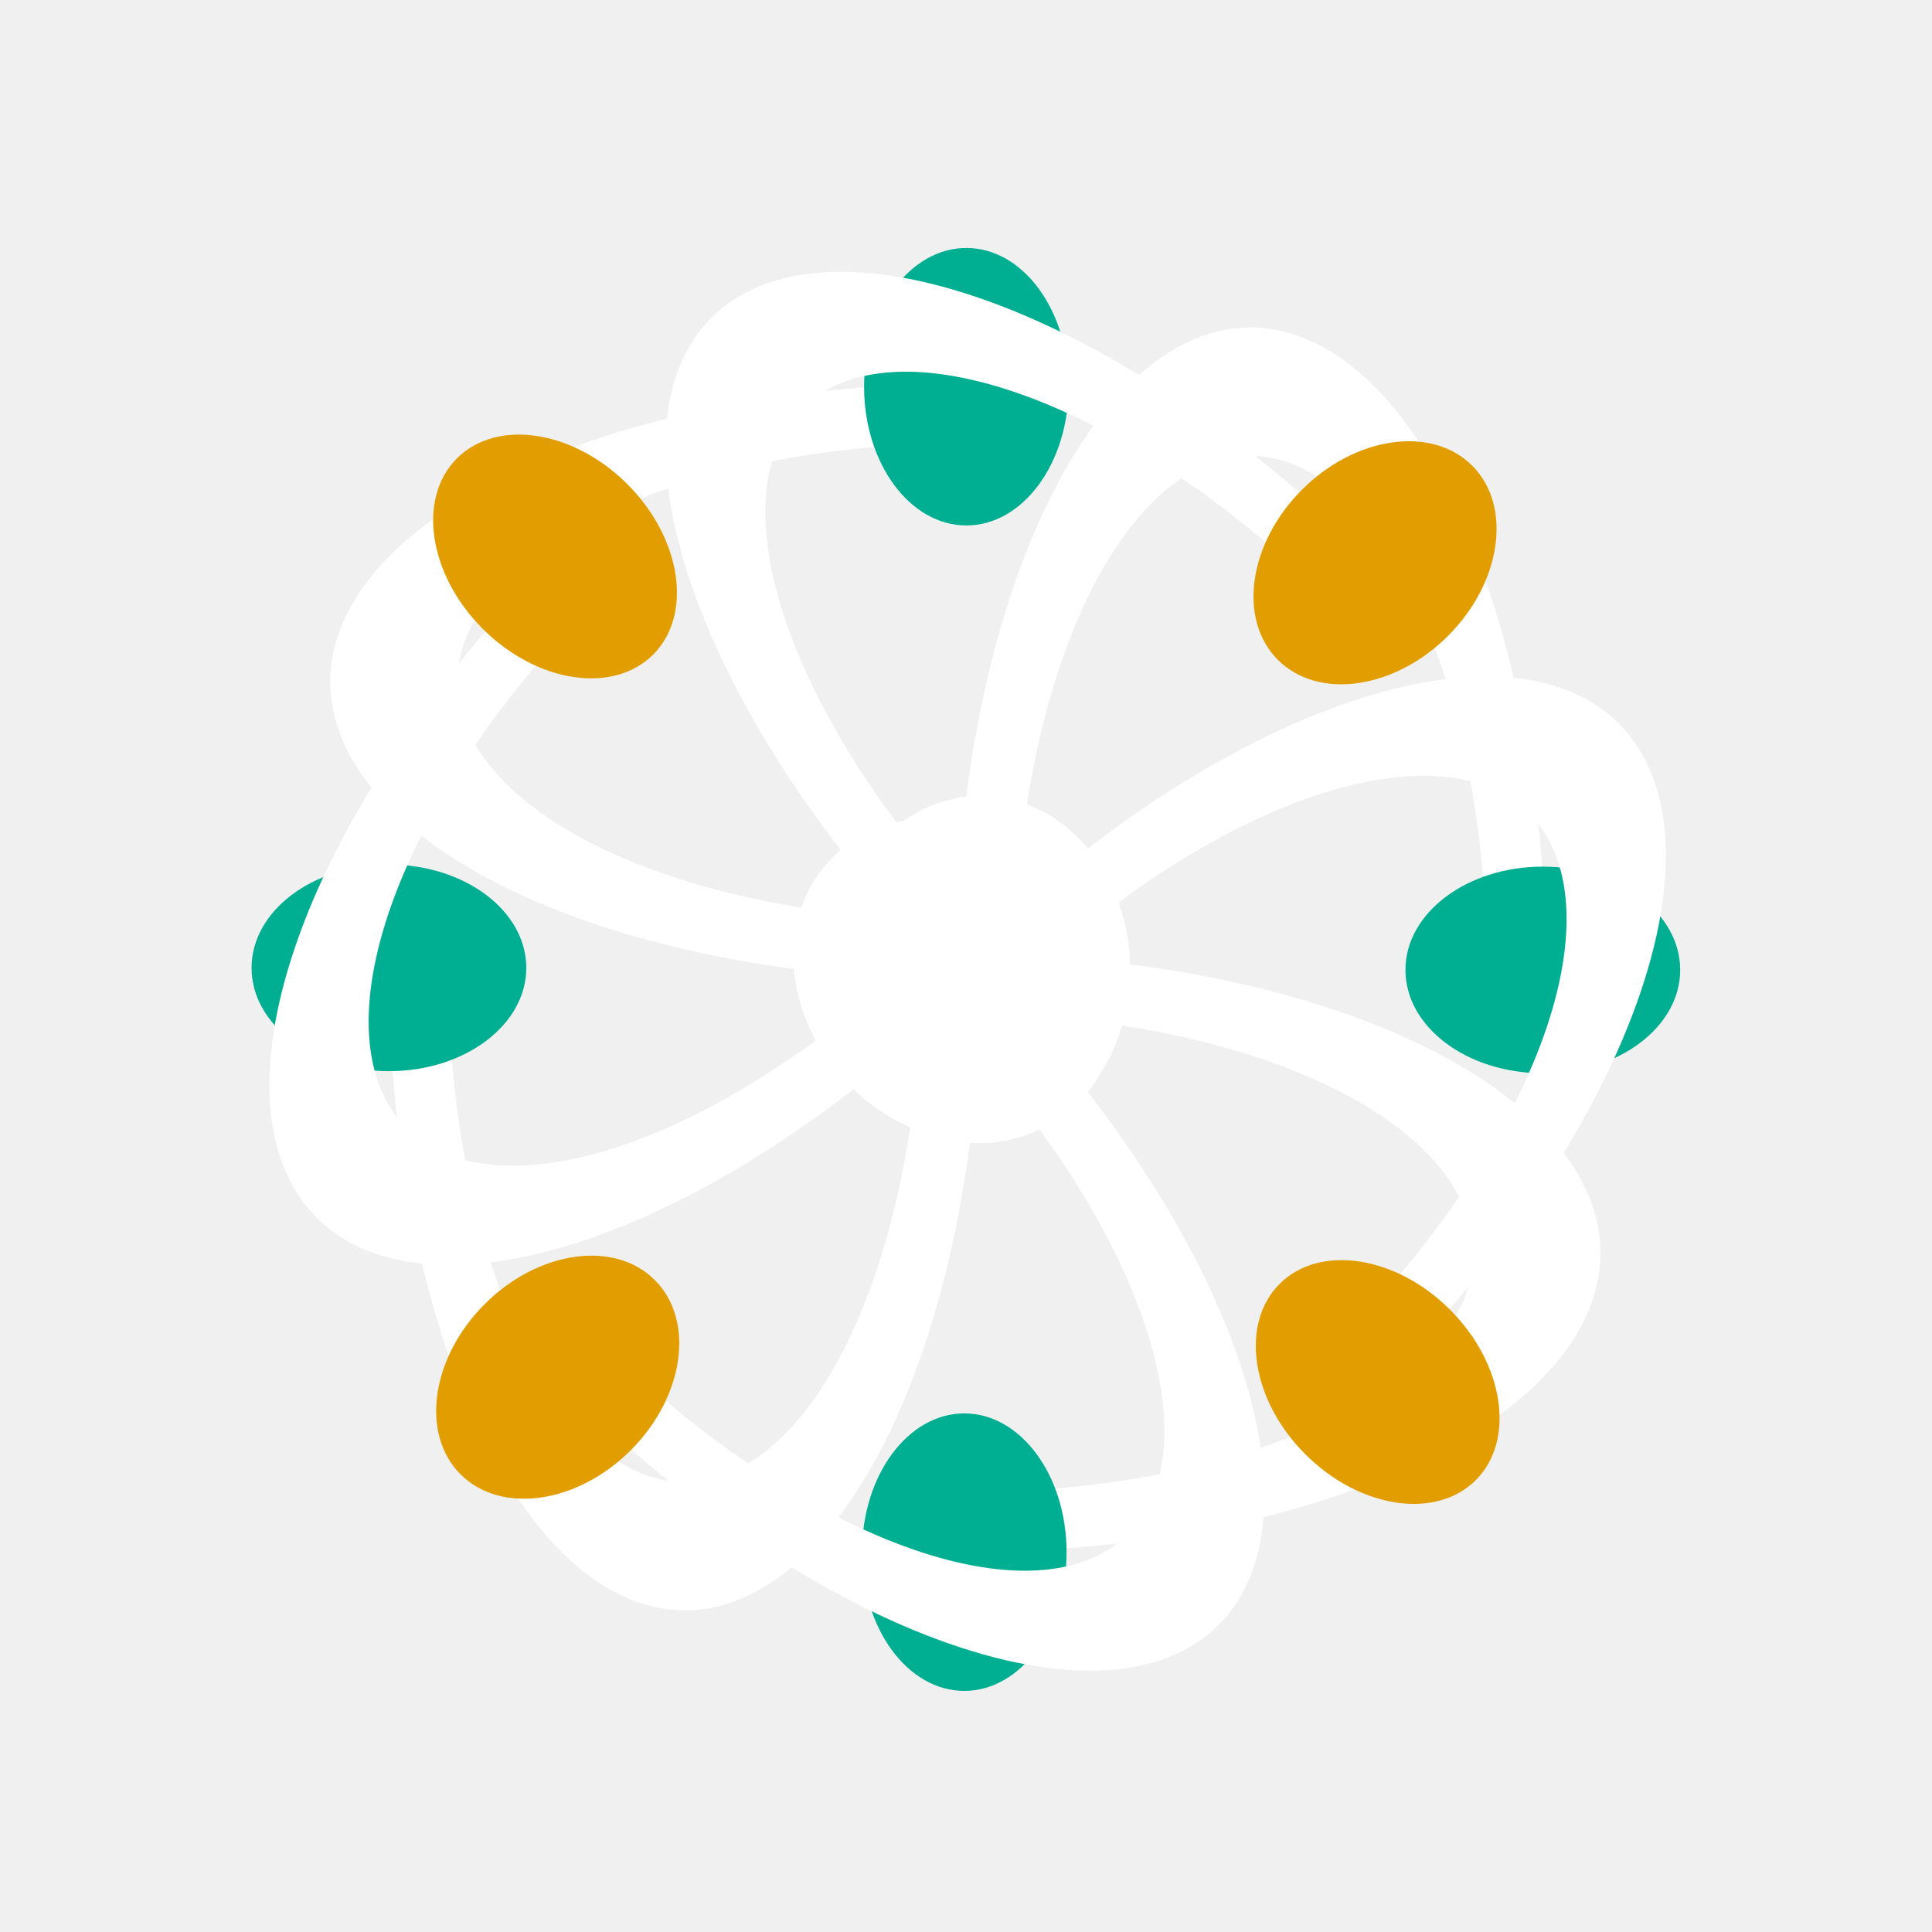
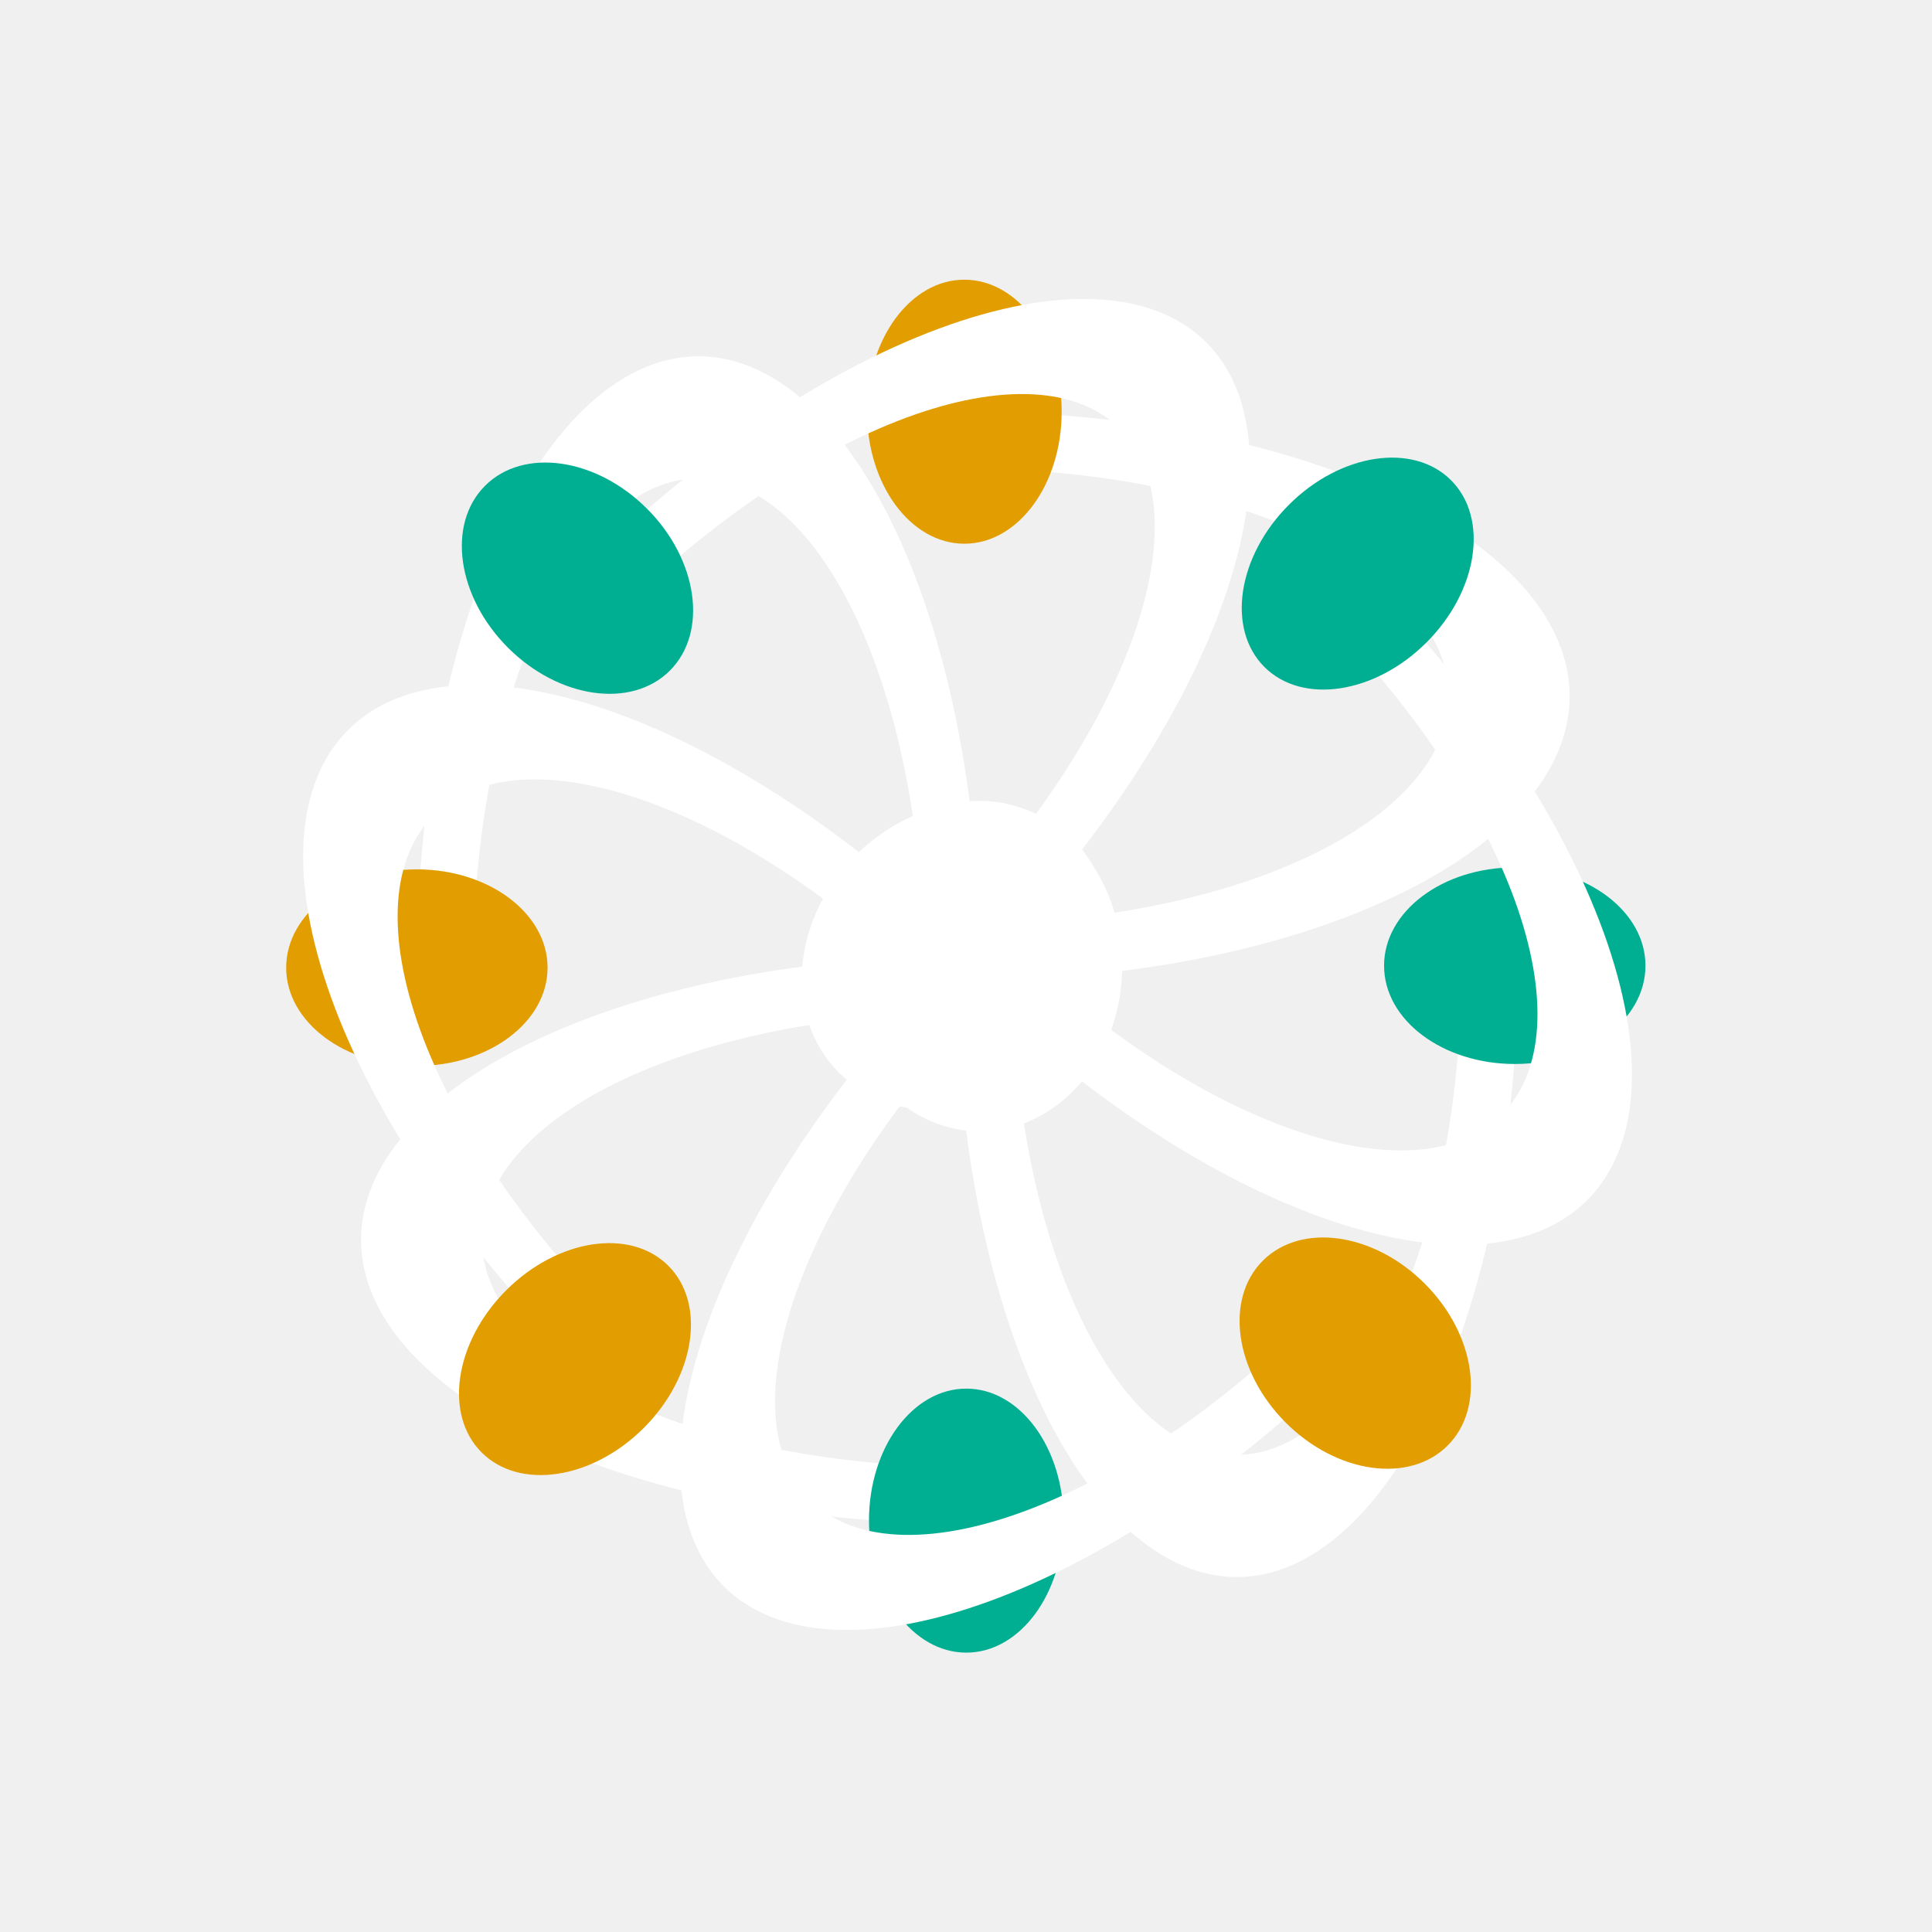
- <svg xmlns="http://www.w3.org/2000/svg" width="150" height="150" viewBox="0 0 150 151" fill="none">
-   <path d="M76.17 75.727C76.17 82.311 75.572 88.831 74.409 94.914C73.246 100.997 71.542 106.524 69.394 111.179C67.245 115.835 64.695 119.528 61.888 122.048C59.081 124.567 56.072 125.864 53.034 125.864C49.996 125.864 46.987 124.567 44.181 122.048C41.374 119.528 38.823 115.835 36.675 111.179C34.526 106.524 32.822 100.997 31.66 94.914C30.497 88.831 29.898 82.311 29.898 75.727L34.526 75.727C34.526 80.994 35.004 86.21 35.934 91.076C36.865 95.943 38.228 100.364 39.947 104.089C41.665 107.813 43.706 110.768 45.951 112.784C48.197 114.799 50.604 115.837 53.034 115.837C55.465 115.837 57.872 114.799 60.117 112.784C62.363 110.768 64.403 107.813 66.122 104.089C67.841 100.364 69.204 95.943 70.134 91.076C71.064 86.21 71.543 80.994 71.543 75.727L76.17 75.727Z" fill="white" />
-   <path d="M74.164 75.768C74.164 69.178 74.761 62.654 75.921 56.566C77.081 50.478 78.781 44.947 80.924 40.287C83.068 35.628 85.612 31.932 88.413 29.41C91.213 26.888 94.215 25.59 97.246 25.59C100.277 25.59 103.279 26.888 106.079 29.41C108.88 31.932 111.424 35.628 113.568 40.287C115.711 44.947 117.411 50.478 118.571 56.566C119.731 62.654 120.328 69.178 120.328 75.768L115.712 75.768C115.712 70.496 115.234 65.276 114.306 60.406C113.378 55.536 112.018 51.111 110.303 47.383C108.589 43.656 106.553 40.699 104.313 38.682C102.072 36.664 99.671 35.626 97.246 35.626C94.821 35.626 92.42 36.664 90.18 38.682C87.939 40.699 85.903 43.656 84.189 47.383C82.474 51.111 81.114 55.536 80.186 60.406C79.258 65.276 78.78 70.496 78.78 75.768L74.164 75.768Z" fill="white" />
-   <ellipse cx="74.99" cy="75.808" rx="8.074" ry="10.736" transform="rotate(-90 74.9898 75.8077)" fill="white" />
-   <ellipse cx="29.898" cy="75.646" rx="8.074" ry="10.736" transform="rotate(-90 29.898 75.6464)" fill="#00AF91" />
-   <ellipse cx="120.082" cy="75.808" rx="8.074" ry="10.736" transform="rotate(-90 120.082 75.8075)" fill="#00AF91" />
-   <path d="M74.949 74.575C81.468 74.575 87.922 75.18 93.945 76.354C99.967 77.528 105.439 79.25 110.048 81.42C114.658 83.59 118.314 86.166 120.809 89.001C123.303 91.836 124.587 94.875 124.587 97.944C124.587 101.012 123.303 104.051 120.809 106.886C118.314 109.721 114.658 112.297 110.048 114.467C105.439 116.637 99.967 118.359 93.945 119.533C87.922 120.707 81.468 121.312 74.949 121.312L74.949 116.638C80.164 116.638 85.328 116.155 90.145 115.215C94.963 114.276 99.341 112.899 103.029 111.163C106.716 109.427 109.641 107.366 111.637 105.098C113.632 102.83 114.66 100.399 114.66 97.944C114.66 95.489 113.632 93.058 111.637 90.789C109.641 88.521 106.716 86.46 103.029 84.725C99.341 82.989 94.963 81.612 90.145 80.672C85.328 79.733 80.164 79.249 74.949 79.249L74.949 74.575Z" fill="white" />
-   <path d="M74.988 76.602C68.464 76.602 62.004 75.999 55.977 74.828C49.949 73.656 44.473 71.939 39.86 69.774C35.247 67.609 31.587 65.039 29.091 62.21C26.594 59.381 25.309 56.35 25.309 53.288C25.309 50.227 26.594 47.195 29.091 44.366C31.587 41.538 35.247 38.968 39.86 36.803C44.473 34.638 49.949 32.92 55.977 31.749C62.004 30.577 68.464 29.974 74.988 29.974L74.988 34.637C69.769 34.637 64.601 35.119 59.779 36.057C54.957 36.994 50.576 38.368 46.885 40.1C43.195 41.832 40.268 43.888 38.27 46.151C36.273 48.413 35.245 50.839 35.245 53.288C35.245 55.737 36.273 58.163 38.27 60.426C40.268 62.688 43.195 64.745 46.885 66.477C50.576 68.209 54.957 69.582 59.779 70.52C64.601 71.457 69.769 71.939 74.988 71.939L74.988 76.602Z" fill="white" />
-   <ellipse cx="76.164" cy="75.77" rx="11.666" ry="13.572" transform="rotate(180 76.164 75.7705)" fill="white" />
-   <ellipse cx="74.866" cy="121.312" rx="7.993" ry="10.844" transform="rotate(180 74.8661 121.312)" fill="#00AF91" />
-   <ellipse cx="75.028" cy="30.225" rx="7.993" ry="10.844" transform="rotate(180 75.0282 30.2246)" fill="#00AF91" />
-   <path d="M74.194 76.647C69.538 71.991 65.351 66.958 61.872 61.834C58.393 56.711 55.69 51.598 53.917 46.787C52.144 41.975 51.336 37.561 51.539 33.794C51.742 30.028 52.953 26.983 55.101 24.835C57.249 22.687 60.294 21.476 64.06 21.273C67.827 21.07 72.242 21.878 77.053 23.651C81.864 25.424 86.977 28.127 92.1 31.606C97.224 35.085 102.257 39.272 106.913 43.928L103.641 47.2C99.916 43.475 95.89 40.126 91.791 37.342C87.692 34.559 83.602 32.397 79.753 30.978C75.904 29.56 72.372 28.913 69.359 29.076C66.346 29.238 63.91 30.207 62.191 31.925C60.473 33.644 59.505 36.08 59.342 39.093C59.179 42.106 59.826 45.638 61.244 49.487C62.663 53.336 64.825 57.426 67.608 61.525C70.392 65.624 73.741 69.65 77.466 73.375L74.194 76.647Z" fill="white" />
-   <path d="M75.583 75.199C80.242 79.858 84.434 84.894 87.918 90.019C91.403 95.144 94.112 100.258 95.891 105.068C97.67 109.878 98.485 114.291 98.287 118.054C98.09 121.818 96.886 124.858 94.742 127.001C92.599 129.144 89.559 130.349 85.796 130.546C82.032 130.743 77.62 129.929 72.809 128.15C67.999 126.371 62.885 123.662 57.76 120.177C52.635 116.693 47.599 112.501 42.94 107.842L46.204 104.577C49.932 108.305 53.961 111.658 58.06 114.446C62.16 117.233 66.251 119.401 70.1 120.824C73.948 122.247 77.478 122.899 80.489 122.741C83.499 122.583 85.931 121.62 87.646 119.905C89.361 118.19 90.325 115.758 90.482 112.747C90.64 109.737 89.989 106.207 88.565 102.358C87.142 98.51 84.975 94.419 82.187 90.319C79.4 86.219 76.046 82.191 72.319 78.463L75.583 75.199Z" fill="white" />
-   <ellipse rx="8.074" ry="10.736" transform="matrix(0.707108 0.707105 -0.707108 0.707105 74.971 75.7539)" fill="white" />
-   <ellipse rx="8.074" ry="10.736" transform="matrix(0.707108 0.707105 -0.707108 0.707105 106.969 43.9844)" fill="#E29E00" />
-   <ellipse rx="8.074" ry="10.736" transform="matrix(0.707108 0.707105 -0.707108 0.707105 43.0882 107.638)" fill="#E29E00" />
-   <path d="M75.872 76.597C71.263 81.206 66.271 85.343 61.182 88.771C56.093 92.199 51.007 94.851 46.213 96.576C41.419 98.301 37.012 99.065 33.244 98.824C29.475 98.583 26.419 97.342 24.248 95.172C22.079 93.002 20.838 89.946 20.597 86.177C20.356 82.409 21.12 78.002 22.845 73.208C24.57 68.414 27.222 63.328 30.65 58.239C34.078 53.15 38.215 48.158 42.824 43.549L46.129 46.854C42.441 50.541 39.132 54.535 36.39 58.606C33.647 62.677 31.525 66.746 30.145 70.581C28.765 74.416 28.154 77.942 28.347 80.956C28.54 83.971 29.532 86.417 31.268 88.153C33.004 89.888 35.45 90.881 38.465 91.074C41.48 91.266 45.005 90.656 48.84 89.276C52.675 87.896 56.744 85.774 60.815 83.031C64.886 80.289 68.88 76.98 72.567 73.292L75.872 76.597Z" fill="white" />
-   <path d="M74.411 75.192C79.024 70.579 84.018 66.437 89.108 63.004C94.199 59.571 99.286 56.912 104.078 55.181C108.871 53.45 113.276 52.68 117.041 52.915C120.807 53.15 123.859 54.385 126.024 56.55C128.189 58.715 129.424 61.767 129.659 65.532C129.894 69.298 129.124 73.703 127.392 78.495C125.661 83.288 123.003 88.375 119.57 93.465C116.136 98.555 111.995 103.55 107.382 108.163L104.085 104.866C107.775 101.175 111.088 97.18 113.835 93.108C116.582 89.035 118.708 84.966 120.093 81.132C121.478 77.297 122.094 73.774 121.906 70.761C121.719 67.749 120.73 65.307 118.998 63.575C117.267 61.843 114.825 60.855 111.812 60.667C108.8 60.48 105.276 61.096 101.442 62.48C97.608 63.865 93.538 65.992 89.466 68.739C85.394 71.485 81.398 74.799 77.708 78.489L74.411 75.192Z" fill="white" />
-   <ellipse rx="11.666" ry="13.572" transform="matrix(0.707108 -0.707105 0.707108 0.707105 74.1663 76.6129)" fill="white" />
-   <ellipse rx="7.993" ry="10.844" transform="matrix(0.707108 -0.707105 0.707108 0.707105 42.8804 43.4929)" fill="#E29E00" />
-   <ellipse rx="7.993" ry="10.844" transform="matrix(0.707108 -0.707105 0.707108 0.707105 107.177 108.014)" fill="#E29E00" />
+ <svg xmlns="http://www.w3.org/2000/svg" width="200" height="200" viewBox="0 0 306 306" fill="none">
+   <path d="M155.247 153.106C155.247 140.41 154.093 127.839 151.851 116.11C149.61 104.38 146.324 93.723 142.181 84.746C138.038 75.769 133.121 68.647 127.708 63.789C122.296 58.931 116.495 56.43 110.636 56.43C104.778 56.43 98.977 58.931 93.564 63.789C88.152 68.647 83.234 75.769 79.092 84.746C74.949 93.723 71.663 104.38 69.421 116.11C67.179 127.839 66.025 140.41 66.025 153.106L74.948 153.106C74.948 142.949 75.871 132.892 77.664 123.509C79.458 114.125 82.087 105.599 85.401 98.418C88.715 91.236 92.649 85.539 96.979 81.652C101.309 77.766 105.95 75.765 110.636 75.765C115.323 75.765 119.964 77.766 124.294 81.652C128.624 85.539 132.558 91.236 135.872 98.418C139.186 105.599 141.815 114.125 143.608 123.509C145.402 132.892 146.325 142.949 146.325 153.106L155.247 153.106Z" fill="white" />
+   <path d="M151.378 153.028C151.378 165.733 152.529 178.315 154.766 190.054C157.002 201.792 160.281 212.458 164.414 221.443C168.547 230.427 173.453 237.554 178.853 242.416C184.253 247.278 190.04 249.781 195.885 249.781C201.73 249.781 207.518 247.278 212.917 242.416C218.317 237.554 223.224 230.427 227.357 221.443C231.49 212.458 234.768 201.792 237.005 190.053C239.241 178.315 240.393 165.733 240.393 153.027L231.491 153.027C231.491 163.192 230.57 173.257 228.781 182.648C226.991 192.039 224.369 200.572 221.062 207.76C217.756 214.947 213.831 220.649 209.511 224.538C205.191 228.428 200.561 230.43 195.885 230.43C191.209 230.43 186.579 228.428 182.259 224.538C177.939 220.649 174.014 214.947 170.708 207.76C167.402 200.572 164.779 192.039 162.99 182.648C161.2 173.257 160.279 163.192 160.279 153.028L151.378 153.028Z" fill="white" />
+   <ellipse rx="15.568" ry="20.701" transform="matrix(-2.52825e-08 1 1 2.52825e-08 152.971 152.951)" fill="white" />
+   <ellipse rx="15.568" ry="20.701" transform="matrix(-2.52825e-08 1 1 2.52825e-08 66.0253 153.262)" fill="#E29E00" />
+   <ellipse rx="15.568" ry="20.701" transform="matrix(-2.52825e-08 1 1 2.52825e-08 239.916 152.952)" fill="#00AF91" />
+   <path d="M152.895 155.328C165.465 155.328 177.911 154.162 189.523 151.898C201.136 149.633 211.687 146.314 220.575 142.13C229.463 137.946 236.513 132.979 241.323 127.512C246.133 122.045 248.609 116.186 248.609 110.269C248.609 104.351 246.133 98.492 241.323 93.025C236.513 87.558 229.463 82.591 220.575 78.407C211.687 74.223 201.136 70.904 189.523 68.639C177.911 66.375 165.465 65.209 152.895 65.209L152.895 74.221C162.951 74.221 172.908 75.153 182.198 76.965C191.488 78.777 199.929 81.432 207.039 84.779C214.149 88.126 219.79 92.1 223.638 96.474C227.486 100.847 229.466 105.535 229.466 110.269C229.466 115.002 227.486 119.69 223.638 124.063C219.79 128.437 214.149 132.411 207.039 135.758C199.929 139.105 191.488 141.76 182.198 143.572C172.908 145.384 162.951 146.316 152.895 146.316L152.895 155.328Z" fill="white" />
+   <path d="M152.973 151.419C140.393 151.419 127.937 152.582 116.315 154.841C104.693 157.1 94.134 160.412 85.239 164.586C76.344 168.76 69.288 173.716 64.474 179.17C59.66 184.625 57.182 190.47 57.182 196.374C57.182 202.277 59.66 208.123 64.474 213.577C69.288 219.031 76.344 223.987 85.239 228.162C94.134 232.336 104.693 235.647 116.315 237.907C127.937 240.166 140.393 241.329 152.973 241.329L152.973 232.338C142.909 232.338 132.944 231.407 123.647 229.6C114.349 227.793 105.901 225.144 98.785 221.804C91.669 218.465 86.025 214.5 82.174 210.137C78.322 205.773 76.34 201.097 76.34 196.374C76.34 191.651 78.322 186.974 82.174 182.611C86.025 178.248 91.669 174.283 98.785 170.944C105.901 167.604 114.349 164.955 123.647 163.148C132.944 161.34 142.909 160.41 152.973 160.41L152.973 151.419Z" fill="white" />
+   <ellipse rx="22.495" ry="26.17" transform="matrix(-1 -2.52825e-08 -2.52825e-08 1 155.24 153.023)" fill="white" />
+   <ellipse rx="15.413" ry="20.909" transform="matrix(-1 -2.52825e-08 -2.52825e-08 1 152.74 65.2078)" fill="#E29E00" />
+   <ellipse rx="15.413" ry="20.909" transform="matrix(-1 -2.52825e-08 -2.52825e-08 1 153.046 240.845)" fill="#00AF91" />
+   <path d="M151.443 151.333C142.466 160.311 134.393 170.016 127.684 179.895C120.976 189.774 115.763 199.634 112.345 208.911C108.926 218.188 107.368 226.7 107.76 233.963C108.152 241.226 110.485 247.096 114.628 251.238C118.77 255.381 124.64 257.714 131.903 258.106C139.166 258.498 147.678 256.94 156.955 253.521C166.232 250.103 176.092 244.89 185.971 238.182C195.85 231.473 205.555 223.4 214.533 214.423L208.224 208.114C201.042 215.296 193.278 221.754 185.374 227.121C177.471 232.488 169.584 236.658 162.162 239.393C154.74 242.128 147.93 243.374 142.12 243.061C136.31 242.747 131.614 240.88 128.3 237.566C124.986 234.252 123.119 229.556 122.805 223.746C122.492 217.936 123.738 211.126 126.473 203.704C129.208 196.282 133.378 188.395 138.745 180.492C144.112 172.588 150.57 164.824 157.752 157.642L151.443 151.333Z" fill="white" />
+   <path d="M154.126 154.125C163.11 145.141 171.192 135.43 177.911 125.548C184.63 115.666 189.854 105.806 193.285 96.531C196.715 87.255 198.285 78.747 197.905 71.49C197.525 64.234 195.202 58.372 191.069 54.239C186.936 50.106 181.074 47.783 173.818 47.403C166.561 47.023 158.053 48.593 148.777 52.023C139.502 55.454 129.642 60.678 119.76 67.397C109.878 74.115 100.167 82.198 91.183 91.182L97.477 97.477C104.664 90.289 112.433 83.823 120.339 78.448C128.244 73.073 136.132 68.894 143.553 66.149C150.973 63.405 157.78 62.149 163.585 62.453C169.39 62.757 174.08 64.615 177.386 67.922C180.693 71.228 182.551 75.918 182.855 81.723C183.159 87.528 181.903 94.335 179.159 101.755C176.414 109.176 172.235 117.064 166.86 124.969C161.485 132.875 155.019 140.643 147.831 147.831L154.126 154.125Z" fill="white" />
+   <ellipse rx="15.568" ry="20.701" transform="matrix(0.707106 -0.707106 -0.707106 -0.707106 152.946 153.055)" fill="white" />
+   <ellipse rx="15.568" ry="20.701" transform="matrix(0.707106 -0.707106 -0.707106 -0.707106 214.648 214.314)" fill="#E29E00" />
+   <ellipse rx="15.568" ry="20.701" transform="matrix(0.707106 -0.707106 -0.707106 -0.707106 91.4639 91.5755)" fill="#00AF91" />
+   <path d="M154.68 151.431C145.793 142.543 136.168 134.566 126.355 127.956C116.543 121.346 106.735 116.232 97.491 112.906C88.248 109.58 79.751 108.107 72.484 108.572C65.217 109.036 59.323 111.429 55.139 115.613C50.955 119.797 48.562 125.691 48.098 132.957C47.633 140.224 49.106 148.722 52.432 157.965C55.758 167.209 60.872 177.016 67.482 186.829C74.092 196.641 82.069 206.266 90.957 215.154L97.329 208.782C90.219 201.672 83.838 193.972 78.55 186.122C73.261 178.272 69.17 170.425 66.51 163.031C63.849 155.636 62.67 148.838 63.042 143.024C63.413 137.211 65.328 132.496 68.675 129.149C72.022 125.801 76.737 123.887 82.551 123.516C88.364 123.144 95.162 124.322 102.557 126.983C109.952 129.644 117.798 133.735 125.648 139.023C133.498 144.311 141.198 150.693 148.308 157.803L154.68 151.431Z" fill="white" />
+   <path d="M151.866 154.139C160.761 163.034 170.391 171.02 180.206 177.641C190.022 184.261 199.83 189.387 209.072 192.724C218.313 196.062 226.807 197.547 234.067 197.095C241.328 196.642 247.213 194.26 251.388 190.086C255.562 185.912 257.944 180.026 258.397 172.765C258.849 165.505 257.364 157.011 254.026 147.77C250.688 138.528 245.563 128.72 238.942 118.904C232.322 109.089 224.336 99.459 215.441 90.564L209.084 96.921C216.2 104.037 222.588 111.742 227.885 119.594C233.181 127.446 237.281 135.293 239.952 142.686C242.622 150.079 243.81 156.874 243.448 162.683C243.086 168.491 241.181 173.2 237.841 176.539C234.501 179.879 229.793 181.784 223.984 182.146C218.176 182.508 211.381 181.32 203.988 178.65C196.595 175.98 188.748 171.879 180.896 166.583C173.043 161.286 165.339 154.898 158.223 147.782L151.866 154.139Z" fill="white" />
+   <ellipse rx="22.495" ry="26.17" transform="matrix(0.707106 0.707106 0.707106 -0.707106 151.395 151.399)" fill="white" />
+   <ellipse rx="15.413" ry="20.909" transform="matrix(0.707106 0.707106 0.707106 -0.707106 91.0683 215.262)" fill="#E29E00" />
+   <ellipse rx="15.413" ry="20.909" transform="matrix(0.707106 0.707106 0.707106 -0.707106 215.043 90.8498)" fill="#00AF91" />
</svg>
